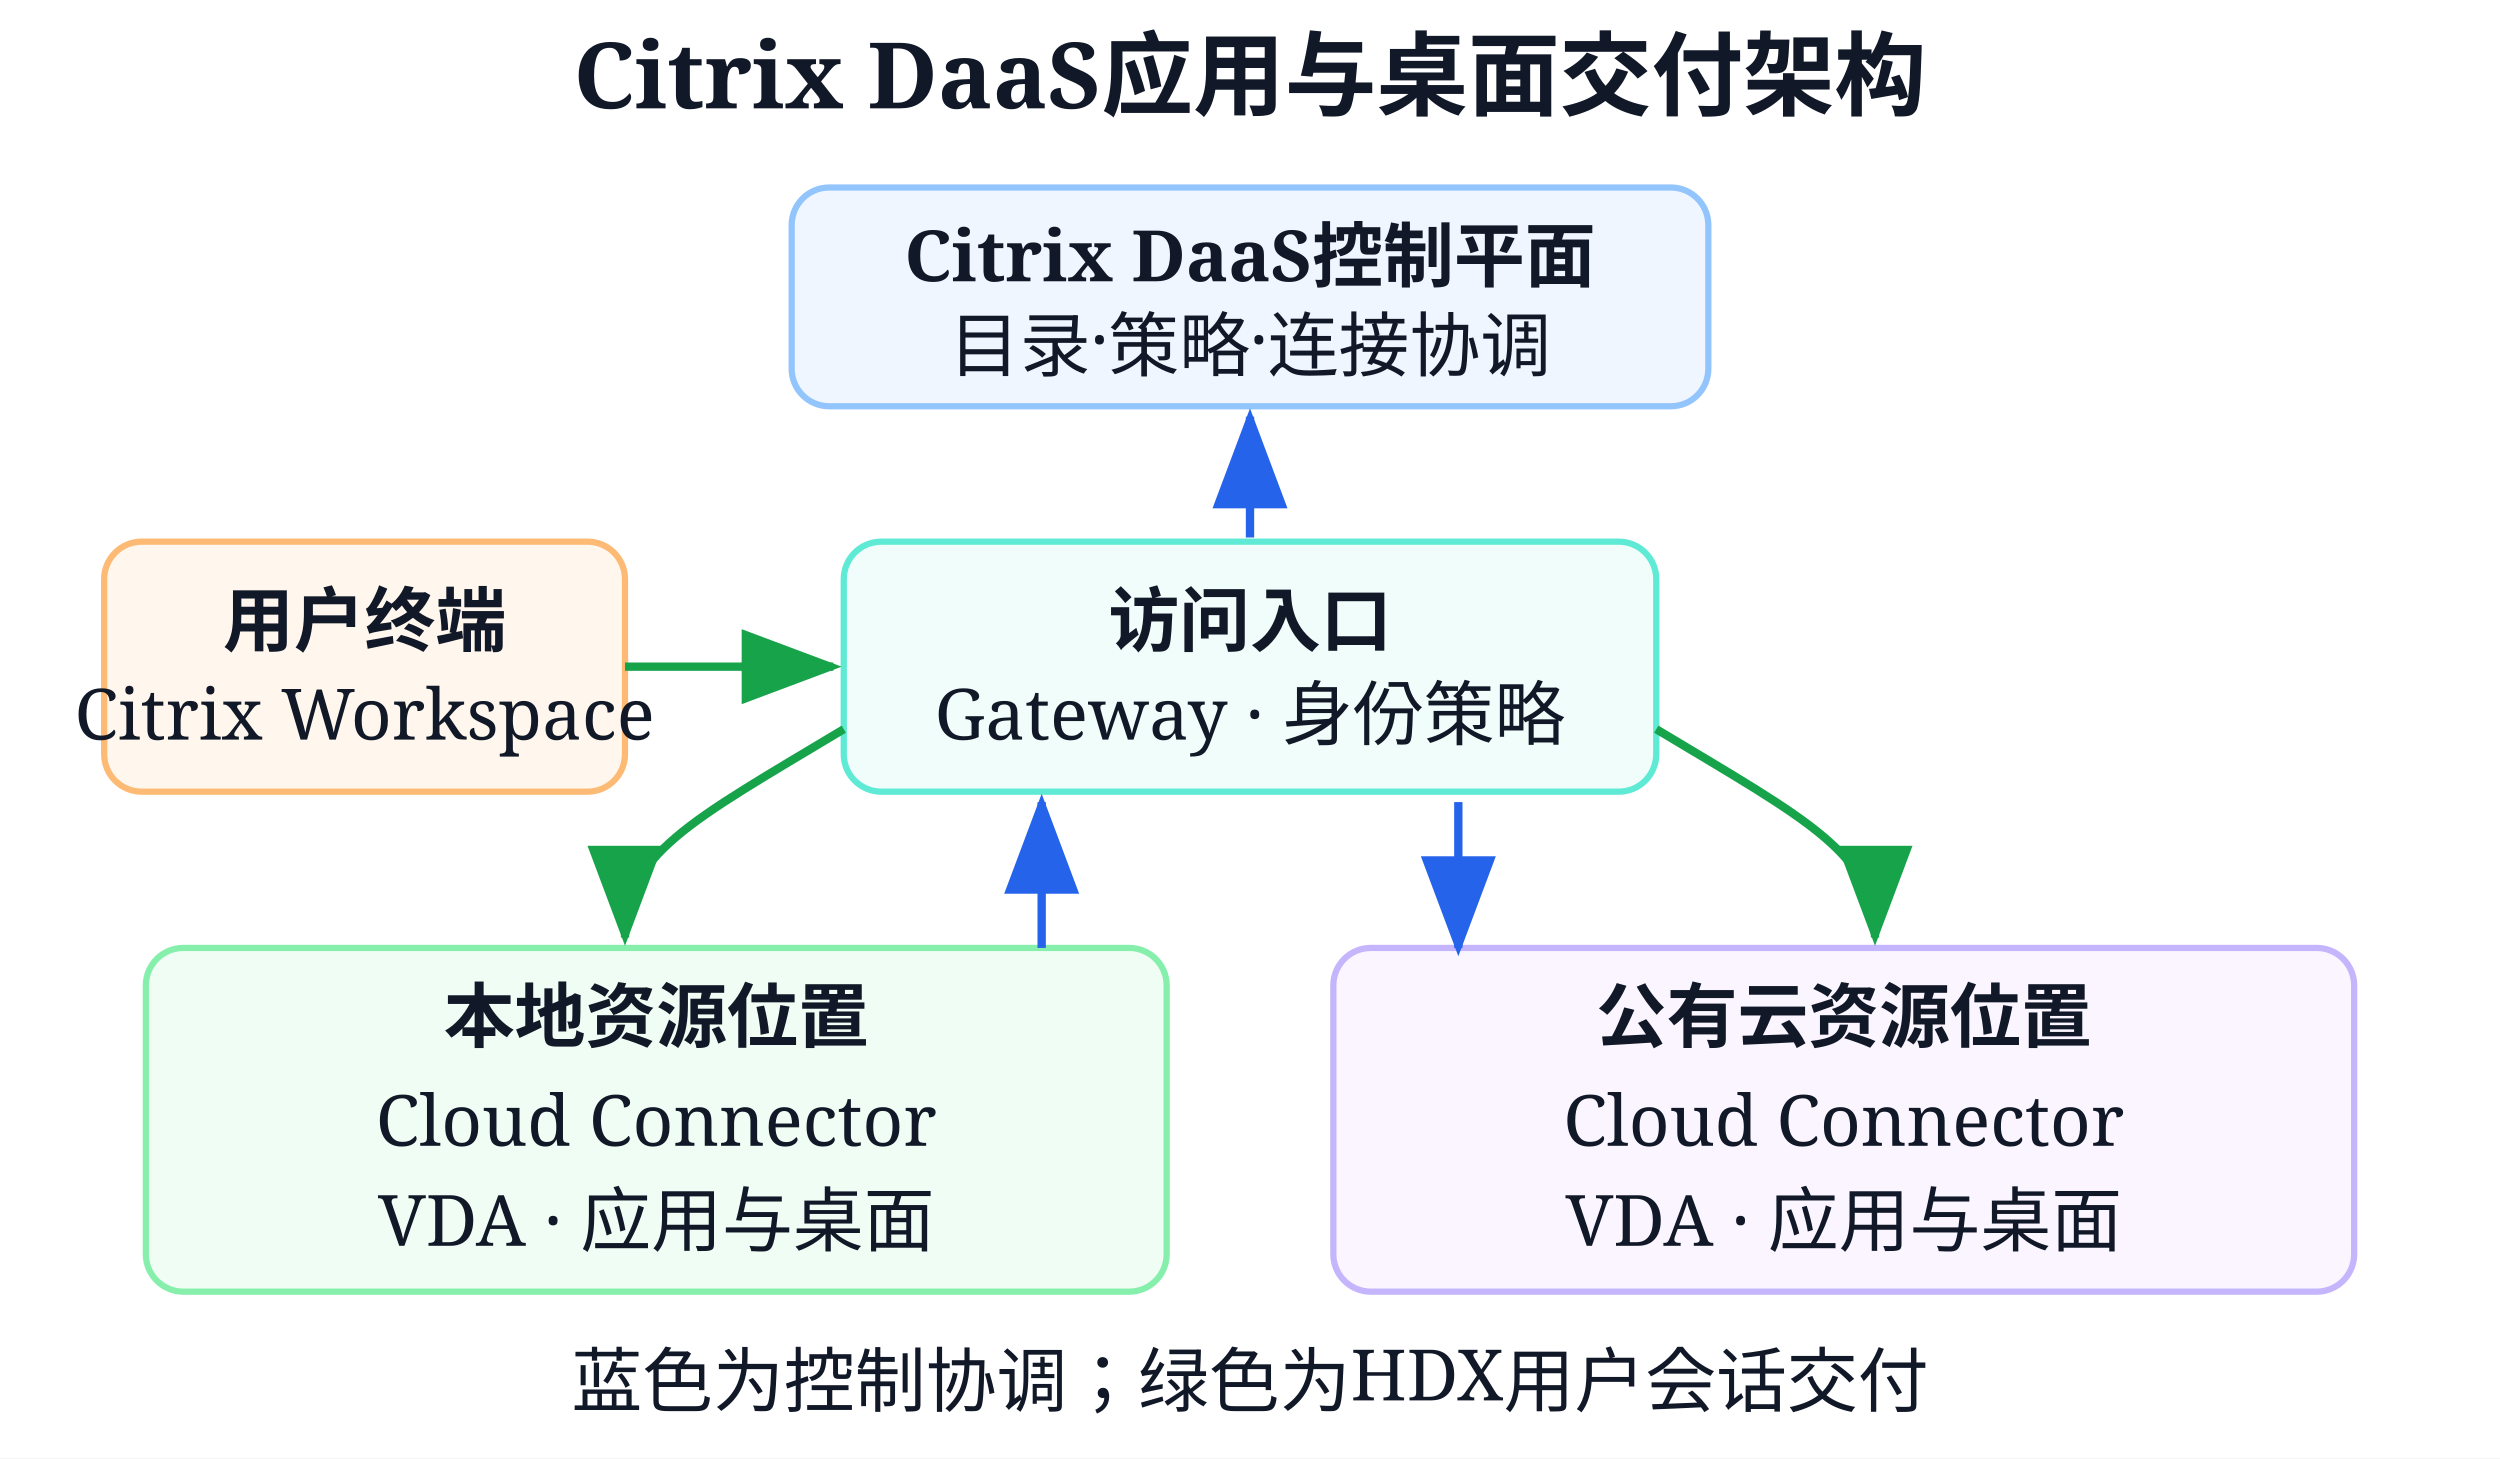
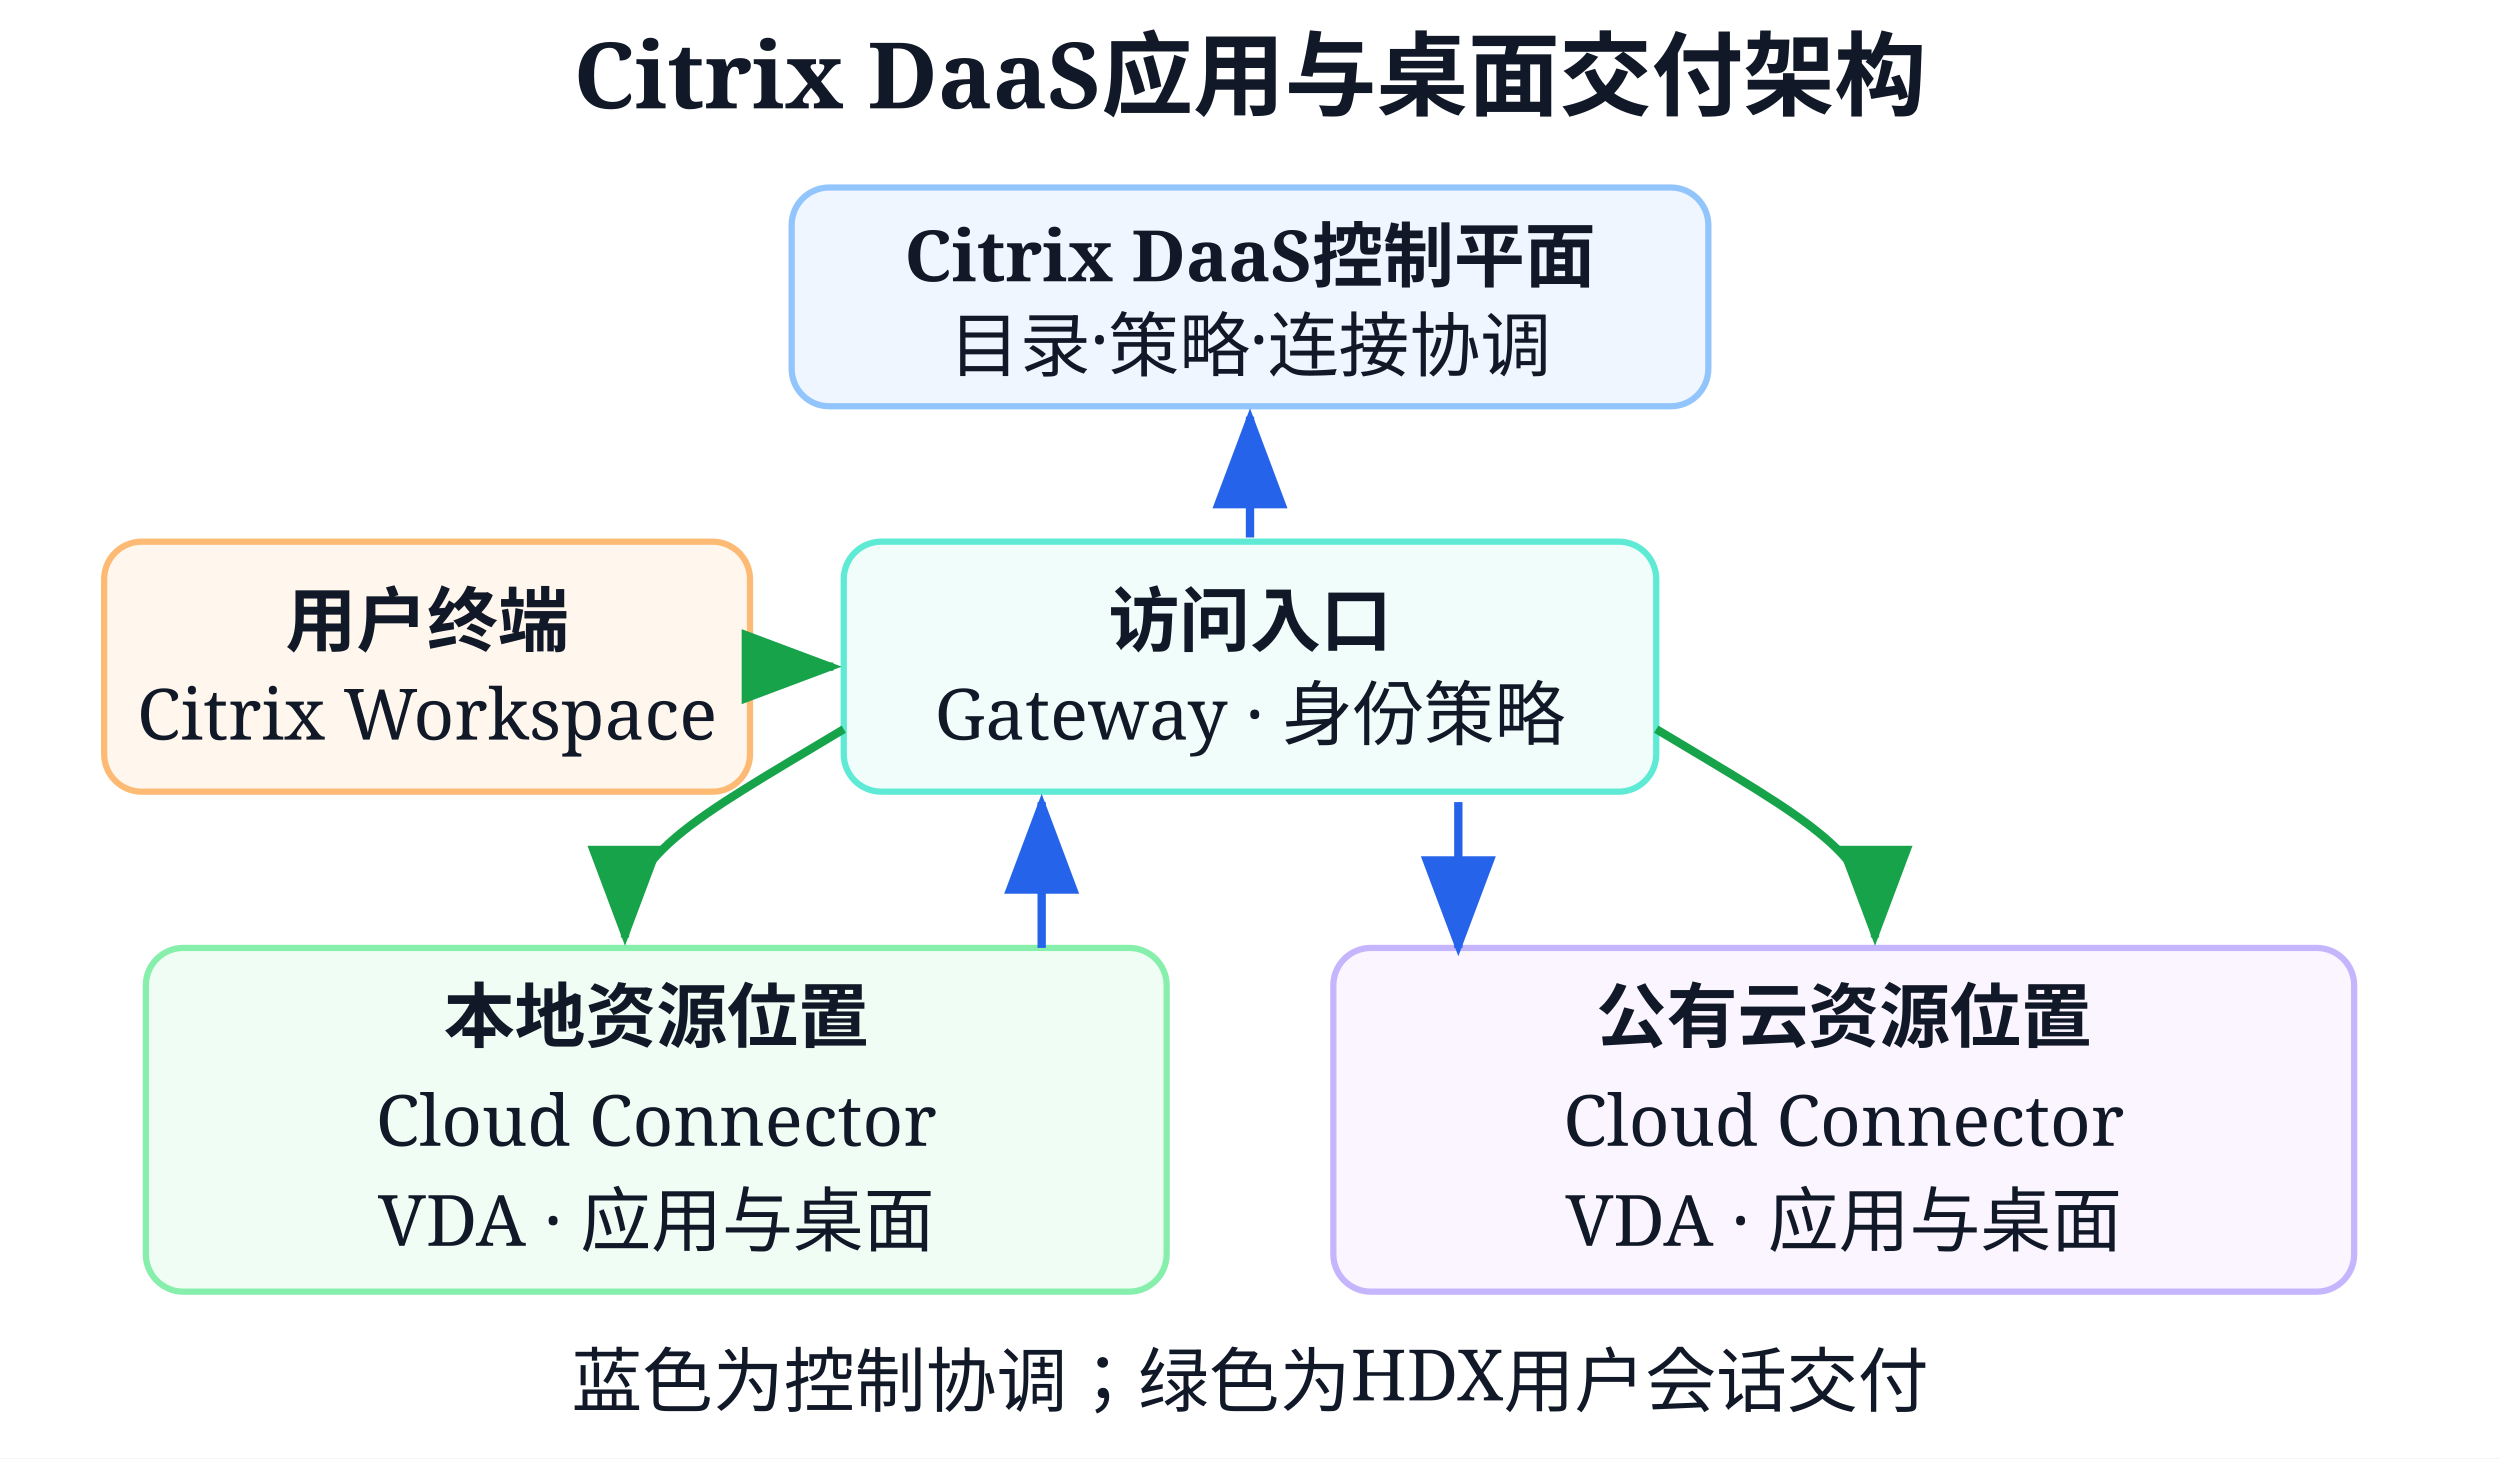
<svg xmlns="http://www.w3.org/2000/svg" viewBox="0 0 1200 700" width="1200" height="700">
  <style>text { font-family: SimSun, '宋体', serif; fill: #111827; }</style>
  <defs>
    <marker id="a" markerWidth="12" markerHeight="9" refX="11" refY="4.5" orient="auto">
      <polygon points="0 0,12 4.5,0 9" fill="#2563eb" />
    </marker>
    <marker id="b" markerWidth="12" markerHeight="9" refX="11" refY="4.5" orient="auto">
      <polygon points="0 0,12 4.5,0 9" fill="#16a34a" />
    </marker>
  </defs>
  <rect width="1200" height="700" fill="#ffffff" />
  <text x="600" y="52" text-anchor="middle" font-size="44" font-weight="700">Citrix DaaS应用与桌面交付架构</text>
  <rect x="380" y="90" width="440" height="105" rx="18" fill="#eff6ff" stroke="#93c5fd" stroke-width="3" />
  <text x="600" y="135" text-anchor="middle" font-size="34" font-weight="700">Citrix DaaS控制平面</text>
  <text x="600" y="178" text-anchor="middle" font-size="34">目录·策略·连接协调</text>
-   <rect x="50" y="260" width="250" height="120" rx="18" fill="#fff7ed" stroke="#fdba74" stroke-width="3" />
-   <text x="175" y="310" text-anchor="middle" font-size="34" font-weight="700">用户终端</text>
-   <text x="175" y="355" text-anchor="middle" font-size="34">Citrix Workspace</text>
+   <rect x="50" y="260" width="310" height="120" rx="18" fill="#fff7ed" stroke="#fdba74" stroke-width="3" />
+   <text x="205" y="310" text-anchor="middle" font-size="34" font-weight="700">用户终端</text>
+   <text x="205" y="355" text-anchor="middle" font-size="34">Citrix Workspace</text>
  <rect x="405" y="260" width="390" height="120" rx="18" fill="#f0fdfa" stroke="#5eead4" stroke-width="3" />
  <text x="600" y="310" text-anchor="middle" font-size="34" font-weight="700">访问入口</text>
  <text x="600" y="355" text-anchor="middle" font-size="34">Gateway · 身份策略</text>
-   <path d="M300 320 H400" stroke="#16a34a" stroke-width="4" marker-end="url(#b)" />
+   <path d="M360 320 H400" stroke="#16a34a" stroke-width="4" marker-end="url(#b)" />
  <path d="M600 258 V200" stroke="#2563eb" stroke-width="4" marker-end="url(#a)" />
  <g>
    <rect x="70" y="455" width="490" height="165" rx="18" fill="#f0fdf4" stroke="#86efac" stroke-width="3" />
    <text x="315" y="500" text-anchor="middle" font-size="34" font-weight="700">本地资源位置</text>
    <text x="315" y="550" text-anchor="middle" font-size="34">Cloud Connector</text>
    <text x="315" y="598" text-anchor="middle" font-size="34">VDA · 应用与桌面</text>
    <rect x="640" y="455" width="490" height="165" rx="18" fill="#faf5ff" stroke="#c4b5fd" stroke-width="3" />
    <text x="885" y="500" text-anchor="middle" font-size="34" font-weight="700">公有云资源位置</text>
    <text x="885" y="550" text-anchor="middle" font-size="34">Cloud Connector</text>
    <text x="885" y="598" text-anchor="middle" font-size="34">VDA · 应用与桌面</text>
  </g>
  <path d="M500 455 V385" stroke="#2563eb" stroke-width="4" marker-end="url(#a)" />
  <path d="M700 385 V455" stroke="#2563eb" stroke-width="4" marker-end="url(#a)" />
  <path d="M405 350 C330 395 300 410 300 450" fill="none" stroke="#16a34a" stroke-width="4" marker-end="url(#b)" />
  <path d="M795 350 C870 395 900 410 900 450" fill="none" stroke="#16a34a" stroke-width="4" marker-end="url(#b)" />
  <text x="600" y="675" text-anchor="middle" font-size="34" fill="#6b7280">蓝色为控制协调；绿色为HDX用户会话交付</text>
</svg>
